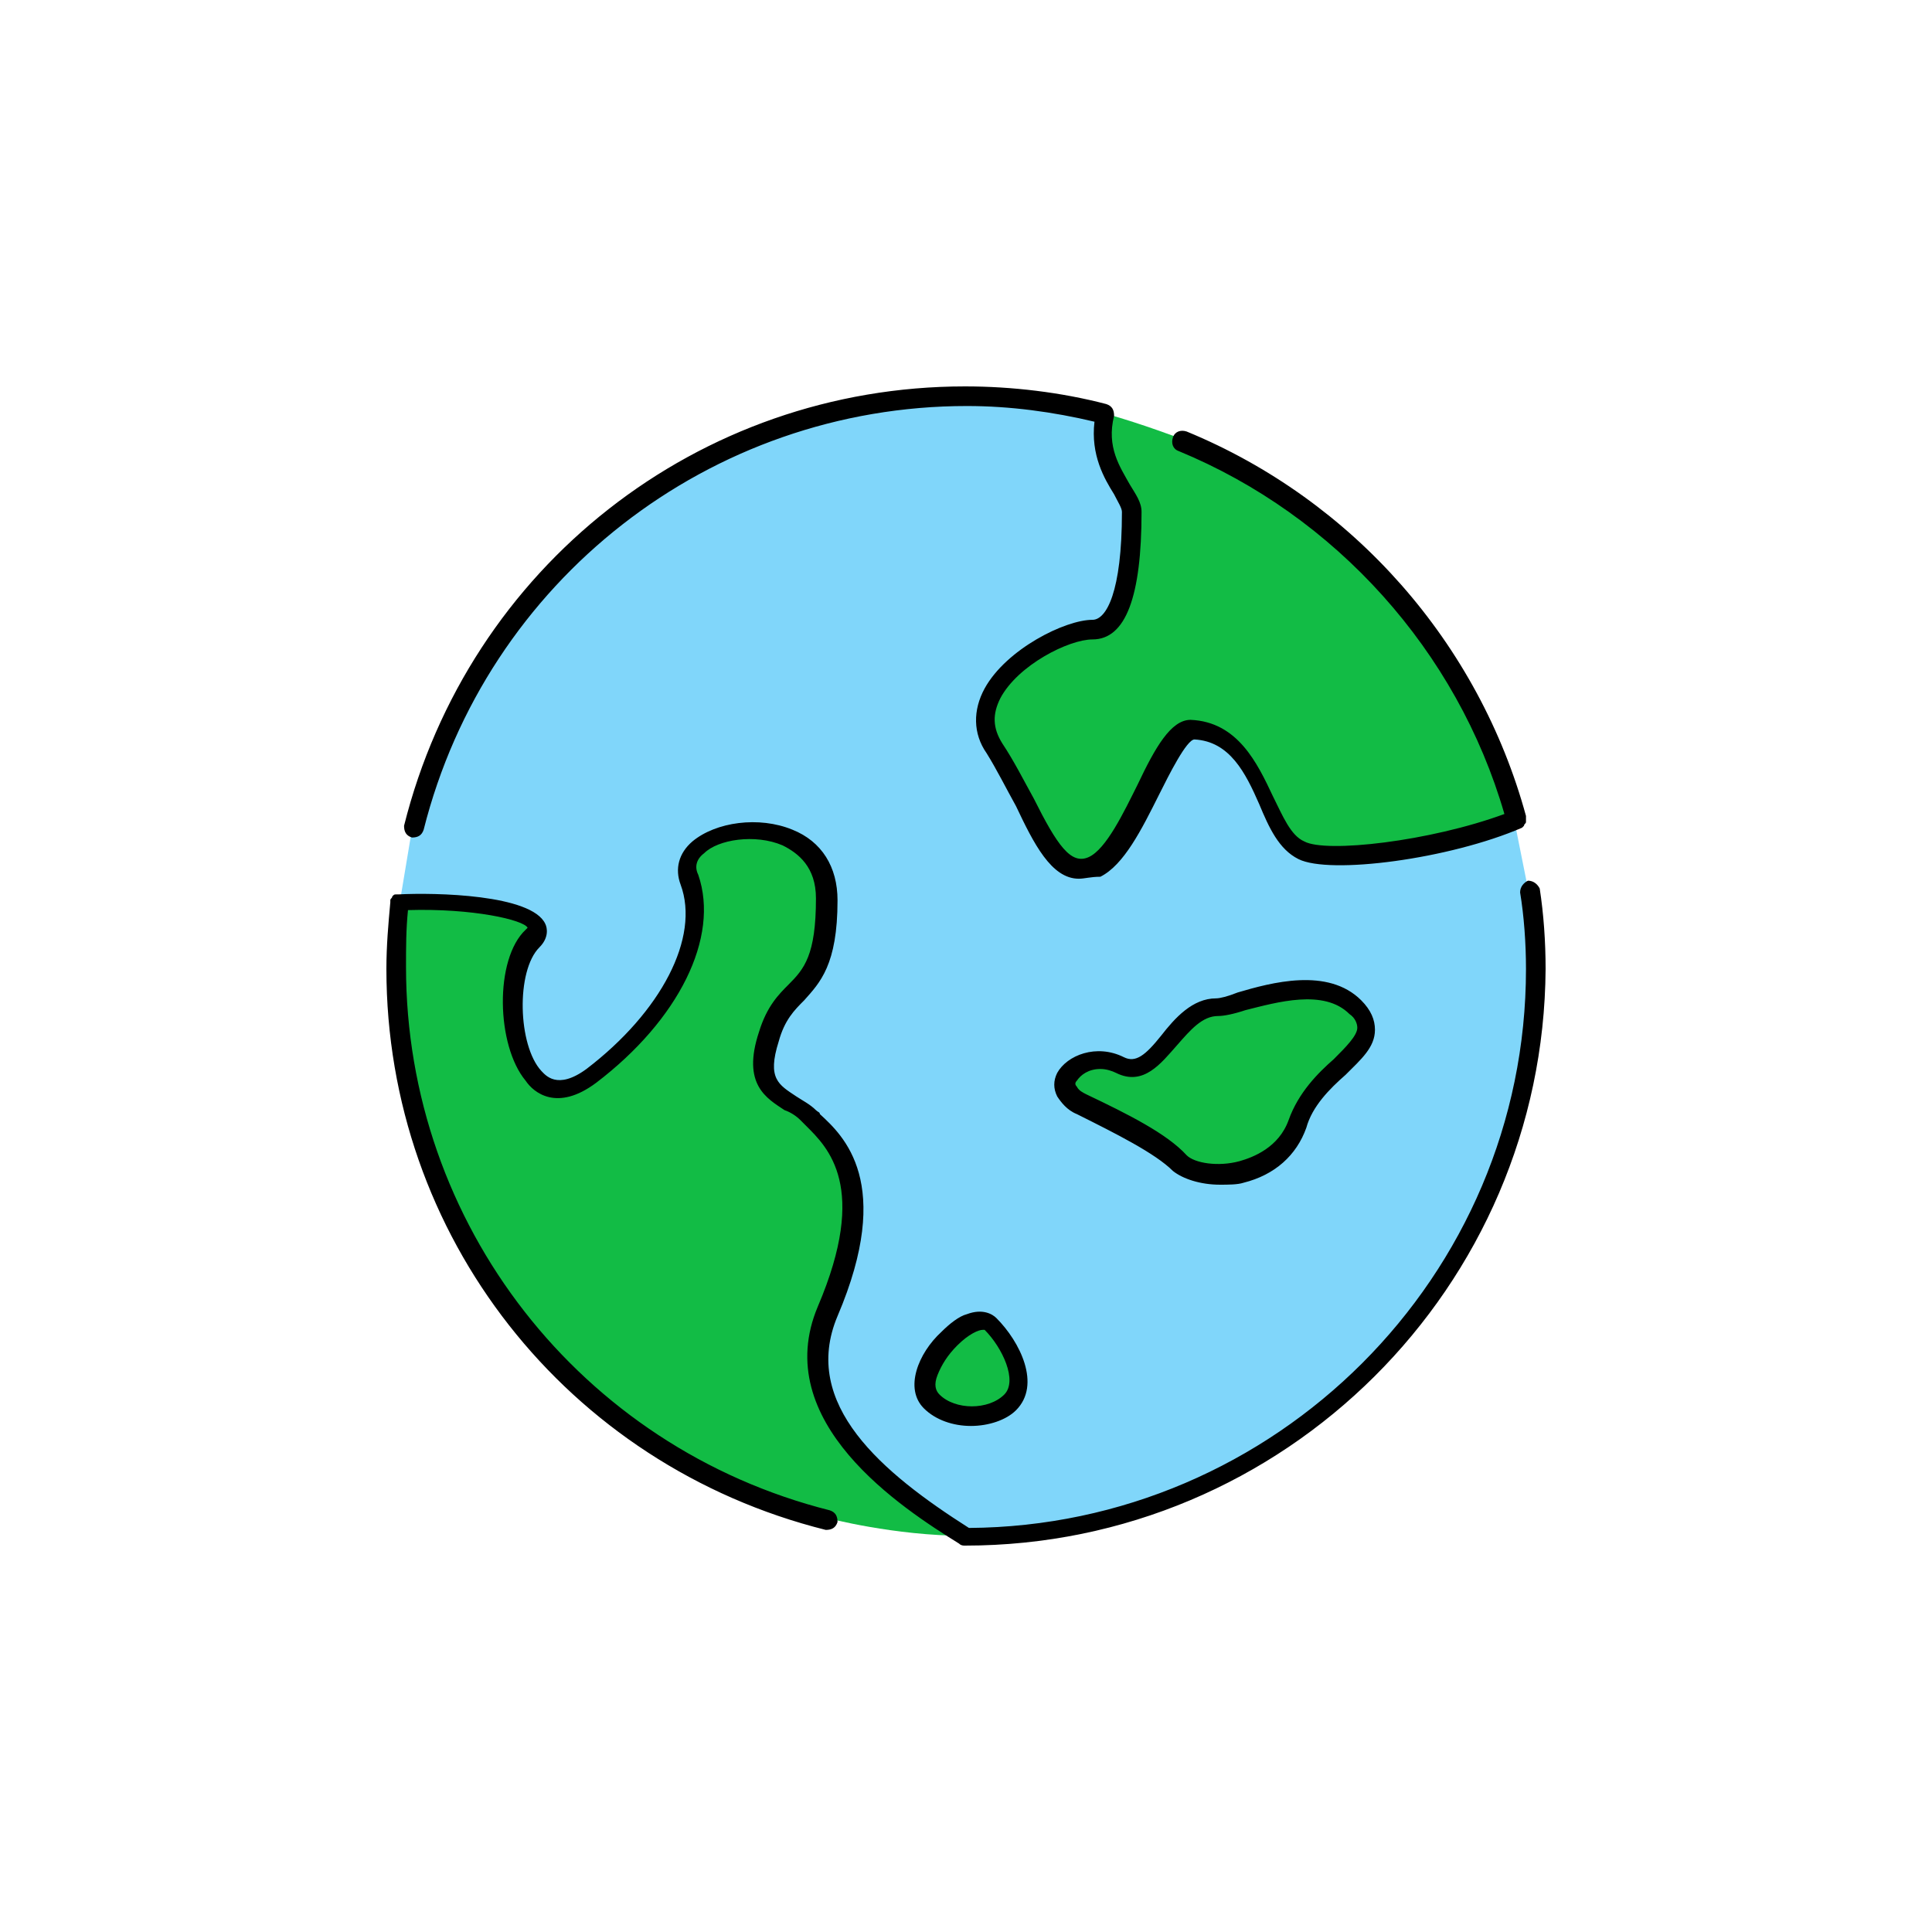
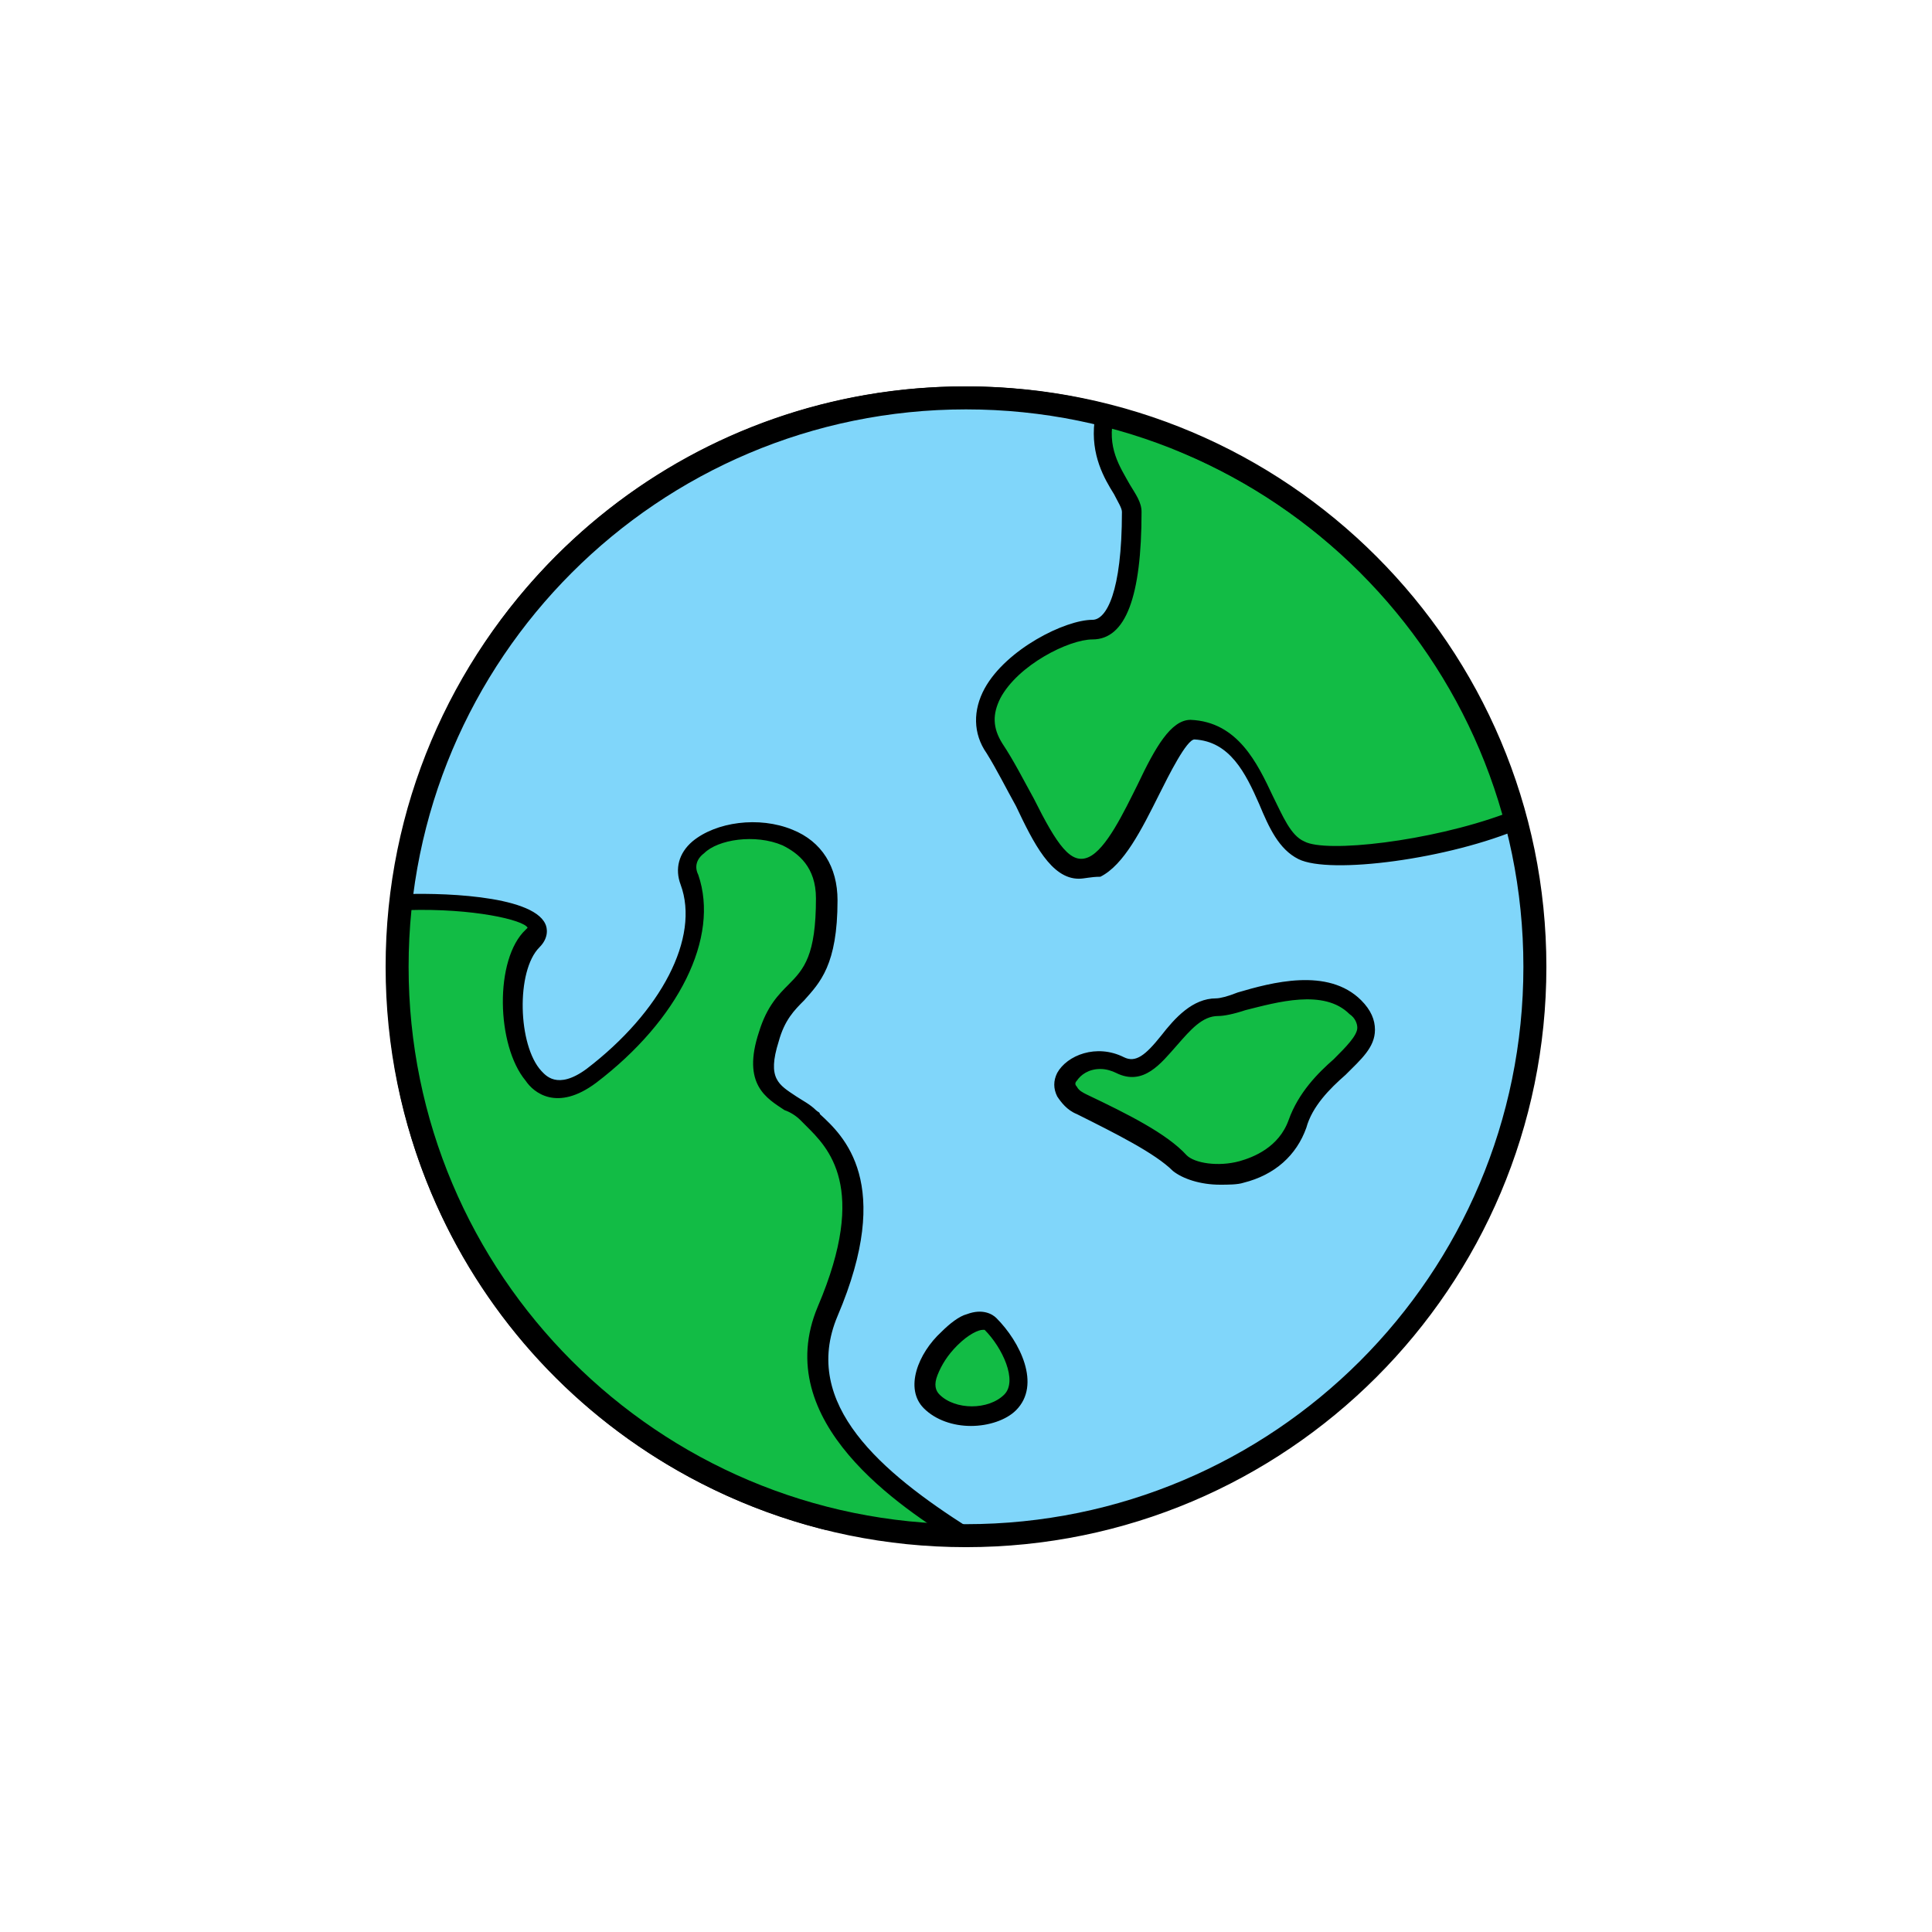
- <svg xmlns="http://www.w3.org/2000/svg" height="256px" width="256px" version="1.1" viewBox="0 0 504.32 504.32" xml:space="preserve" fill="#000000">
+ <svg xmlns="http://www.w3.org/2000/svg" height="256px" width="256px" version="1.1" viewBox="0 0 504.32 504.32" xml:space="preserve" fill="#000000" stroke="none">
  <rect fill="white" x="-1000" y="-1000" width="2000" height="2000" />
  <g transform="translate(100.864 100.864) scale(0.6 0.6)">
    <g transform="translate(1 1)">
      <path fill="#80d6fa" d="M270.36,441.027c8.533-8.533,0-25.6-8.533-34.133c-8.533-8.533-37.547,22.187-25.6,34.133 C244.76,449.56,261.827,449.56,270.36,441.027L270.36,441.027z M395.8,319.853c8.533-25.6,42.667-34.133,25.6-51.2 c-17.067-17.067-51.2,0-59.733,0c-18.773,0-25.6,34.133-42.667,25.6c-17.067-8.533-34.133,8.533-17.067,17.067 c17.067,8.533,34.133,17.067,42.667,25.6S387.267,345.453,395.8,319.853L395.8,319.853z M495.64,217.453 c1.707,11.093,2.56,22.187,2.56,34.133c0,136.533-110.933,247.467-247.467,247.467c-33.28-20.48-78.507-53.76-59.733-98.133 c25.6-59.733,0-76.8-8.533-85.333c-8.533-8.533-25.6-8.533-17.067-34.133S191,264.387,191,221.72s-68.267-34.133-59.733-8.533 c8.533,25.6-8.533,59.733-42.667,85.333S45.934,255.853,63,238.787c11.947-11.947-26.453-17.92-58.027-16.213l5.12-30.72 C36.547,84.333,134.68,4.12,250.734,4.12c20.48,0,40.96,2.56,60.587,7.68c-5.12,23.893,11.947,34.133,11.947,42.667 s0,51.2-17.067,51.2c-17.067,0-59.733,25.6-42.667,51.2c17.067,25.6,25.6,59.733,42.667,51.2 c17.067-8.533,30.72-60.587,42.667-59.733c29.867,1.707,29.867,44.373,46.933,52.907c11.947,5.973,62.293,0,93.867-13.653 L495.64,217.453z" />
      <path fill="#12bc45" d="M250.734,499.053c-30.72,0-59.733-7.68-59.733-7.68C83.48,464.92,3.267,367.64,3.267,251.587 c0-10.24,0.853-18.773,1.707-29.013c31.573-1.707,69.12,4.267,58.027,16.213c-17.067,17.067-8.533,85.333,25.6,59.733 s51.2-59.733,42.667-85.333c-8.533-25.6,59.733-34.133,59.733,8.533s-17.067,34.133-25.6,59.733s8.533,25.6,17.067,34.133 C191,324.12,216.6,341.187,191,400.92C172.227,445.294,217.454,478.574,250.734,499.053z M421.4,268.653 c17.067,17.067-17.067,25.6-25.6,51.2c-8.533,25.6-42.667,25.6-51.2,17.067s-25.6-17.067-42.667-25.6 c-17.067-8.533,0-25.6,17.067-17.067c17.067,8.533,23.893-25.6,42.667-25.6C370.2,268.653,404.334,251.587,421.4,268.653z M261.827,406.894c8.533,8.533,17.067,25.6,8.533,34.133c-8.533,8.533-25.6,8.533-34.133,0 C224.28,429.08,253.294,398.36,261.827,406.894z M489.667,186.733c-31.573,13.653-81.92,19.627-93.867,13.653 c-17.067-8.533-17.067-51.2-46.933-52.907c-11.947-0.853-25.6,51.2-42.667,59.733c-17.067,8.533-25.6-25.6-42.667-51.2 s25.6-51.2,42.667-51.2c17.067,0,17.067-42.667,17.067-51.2S306.2,34.84,312.174,10.947c15.36,4.267,33.28,11.093,33.28,11.093 C415.427,51.053,469.187,112.494,489.667,186.733z" />
    </g>
    <path fill="#000000" d="M251.734,504.32c-0.853,0-1.707,0-2.56-0.853c-24.747-15.36-82.773-52.907-61.44-103.253 c22.187-52.053,4.267-69.12-5.12-78.507c-0.853-0.853-1.707-1.707-2.56-2.56c-1.707-1.707-4.267-3.413-6.827-4.267 c-7.68-5.12-18.773-11.093-11.093-34.133c3.413-11.093,8.533-16.213,12.8-20.48c6.827-6.827,11.947-12.8,11.947-37.547 c0-13.653-7.68-19.627-14.507-23.04c-11.947-5.12-28.16-2.56-34.133,3.413c-3.413,2.56-4.267,5.973-2.56,9.387 c9.387,27.307-8.533,63.147-44.373,90.453C74.24,315.733,64,307.2,60.587,302.08c-12.8-15.36-13.653-52.907,0-65.707 c0.853-0.853,0.853-0.853,0.853-0.853c-1.707-3.413-23.893-8.533-52.053-7.68c-0.853,8.533-0.853,16.213-0.853,24.747 c0,111.787,75.947,209.067,184.32,236.373c2.56,0.853,3.413,2.56,3.413,5.12c-0.853,2.56-2.56,3.413-5.12,3.413 C78.507,469.333,0,369.493,0,253.44c0-10.24,0.853-19.627,1.707-29.013v-0.853c0-0.853,0.853-0.853,0.853-1.707 c0.853-0.853,0.853-0.853,1.707-0.853H5.12c16.213-0.853,58.027,0,64,12.8c0.853,1.707,1.707,5.973-2.56,10.24 c-10.24,10.24-9.387,42.667,0.853,53.76c1.707,1.707,6.827,8.533,19.627-0.853c32.427-24.747,49.493-57.173,40.96-80.213 c-2.56-6.827-0.853-13.653,5.12-18.773c10.24-8.533,29.013-11.093,43.52-5.12c12.8,5.12,19.627,16.213,19.627,30.72 c0,28.16-7.68,35.84-14.507,43.52c-4.267,4.267-8.533,8.533-11.093,17.92c-5.12,16.213,0,18.773,7.68,23.893 c2.56,1.707,5.973,3.413,8.533,5.973c0.853,0.853,1.707,0.853,1.707,1.707c10.24,9.387,32.427,29.867,7.68,87.893 c-16.213,38.4,19.627,68.267,57.173,92.16c133.12-0.853,242.347-109.227,242.347-243.2c0-11.093-0.853-23.04-2.56-33.28 c0-2.56,1.707-4.267,3.413-5.12c2.56,0,4.267,1.707,5.12,3.413c1.707,11.093,2.56,23.04,2.56,34.987 C503.467,391.68,390.827,504.32,251.734,504.32z M254.294,452.267c-7.68,0-15.36-2.56-20.48-7.68 c-8.533-8.533-2.56-23.893,7.68-33.28c3.413-3.413,7.68-6.827,11.093-7.68c6.827-2.56,11.093,0,12.8,1.707 c10.24,10.24,19.627,29.013,8.533,40.107C269.654,449.707,261.974,452.267,254.294,452.267z M259.414,410.453 c-1.707,0-5.973,1.707-11.093,6.827c-4.267,4.267-6.827,8.533-8.533,12.8c-1.707,4.267-0.853,6.827,0.853,8.533 c6.827,6.827,21.333,6.827,28.16,0c5.973-5.973-0.853-20.48-8.533-28.16H259.414z M362.667,347.307 c-8.533,0-16.213-2.56-20.48-5.973c-7.68-7.68-24.747-16.213-41.813-24.747c-4.267-1.707-6.827-5.12-8.533-7.68 c-1.707-3.413-1.707-6.827,0-10.24c4.267-7.68,17.067-12.8,29.013-6.827c5.12,2.56,9.387-0.853,16.213-9.387 c5.973-7.68,13.653-16.213,23.893-16.213c1.707,0,5.12-0.853,9.387-2.56c14.507-4.267,39.253-11.093,53.76,3.413 c4.267,4.267,5.973,8.533,5.973,12.8c0,7.68-5.973,12.8-12.8,19.627c-6.827,5.973-14.507,13.653-17.067,23.04 c-4.267,11.947-13.653,20.48-27.307,23.893C370.347,347.307,366.08,347.307,362.667,347.307z M310.614,296.96 c-5.12,0-8.533,2.56-10.24,5.12c-0.853,0.853-0.853,1.707,0,2.56c0.853,1.707,2.56,2.56,4.267,3.413 c17.92,8.533,34.987,17.067,43.52,26.453c3.413,3.413,13.653,5.12,23.04,2.56c5.973-1.707,17.067-5.973,21.333-17.92 c4.267-11.947,12.8-20.48,19.627-26.453c5.12-5.12,10.24-10.24,10.24-13.653c0-1.707-0.853-4.267-3.413-5.973 c-11.093-11.093-31.573-5.12-45.227-1.707c-5.12,1.707-9.387,2.56-11.947,2.56c-6.827,0-11.947,5.973-17.92,12.8 c-6.827,7.68-14.507,17.92-26.453,11.947C315.734,297.813,313.174,296.96,310.614,296.96z M301.227,214.187 c-11.947,0-19.627-15.36-27.307-31.573c-4.267-7.68-8.533-16.213-12.8-23.04c-5.973-8.533-5.973-18.773-0.853-28.16 c9.387-17.067,34.987-29.867,46.933-29.867c5.973,0,12.8-11.947,12.8-46.933c0-1.707-1.707-4.267-3.413-7.68 c-4.267-6.827-10.24-17.067-8.533-31.573c-17.92-4.267-36.693-6.827-55.467-6.827C140.8,8.533,43.52,84.48,16.214,192.853 c-0.853,2.56-2.56,3.413-5.12,3.413c-2.56-0.853-3.413-2.56-3.413-5.12C35.84,78.507,135.68,0,251.734,0 c20.48,0,41.813,2.56,61.44,7.68c2.56,0.853,3.413,2.56,3.413,5.12c-3.413,13.653,2.56,22.187,6.827,29.867 c2.56,4.267,5.12,7.68,5.12,11.947c0,36.693-6.827,55.467-21.333,55.467c-10.24,0-32.427,11.093-40.107,25.6 c-3.413,6.827-3.413,12.8,0.853,19.627c5.12,7.68,9.387,16.213,13.653,23.893c10.24,20.48,16.213,29.013,23.893,25.6 c7.68-3.413,15.36-19.627,21.333-31.573c7.68-16.213,14.507-28.16,23.04-28.16l0,0c20.48,0.853,29.013,18.773,35.84,33.28 c4.267,8.533,7.68,17.067,13.653,19.627c9.387,5.12,54.613,0,87.04-11.947C465.92,115.2,413.014,56.32,344.747,28.16 c-2.56-0.853-3.413-3.413-2.56-5.973c0.853-2.56,3.413-3.413,5.973-2.56c72.533,29.867,127.147,92.16,147.627,167.253v0.853 c0,0.853,0,0.853,0,1.707c0,0.853-0.853,0.853-0.853,1.707l0,0l0,0L494.08,192c-31.573,13.653-83.627,20.48-97.28,13.653 c-8.533-4.267-12.8-13.653-17.067-23.893c-5.973-13.653-12.8-27.307-28.16-28.16c-3.413,0-11.093,15.36-15.36,23.893 c-7.68,15.36-15.36,30.72-25.6,35.84C306.347,213.333,303.787,214.187,301.227,214.187z" />
+     <circle cx="252.16" cy="252.5" r="247.5" fill="none" stroke="black" stroke-width="10" />
  </g>
</svg>
